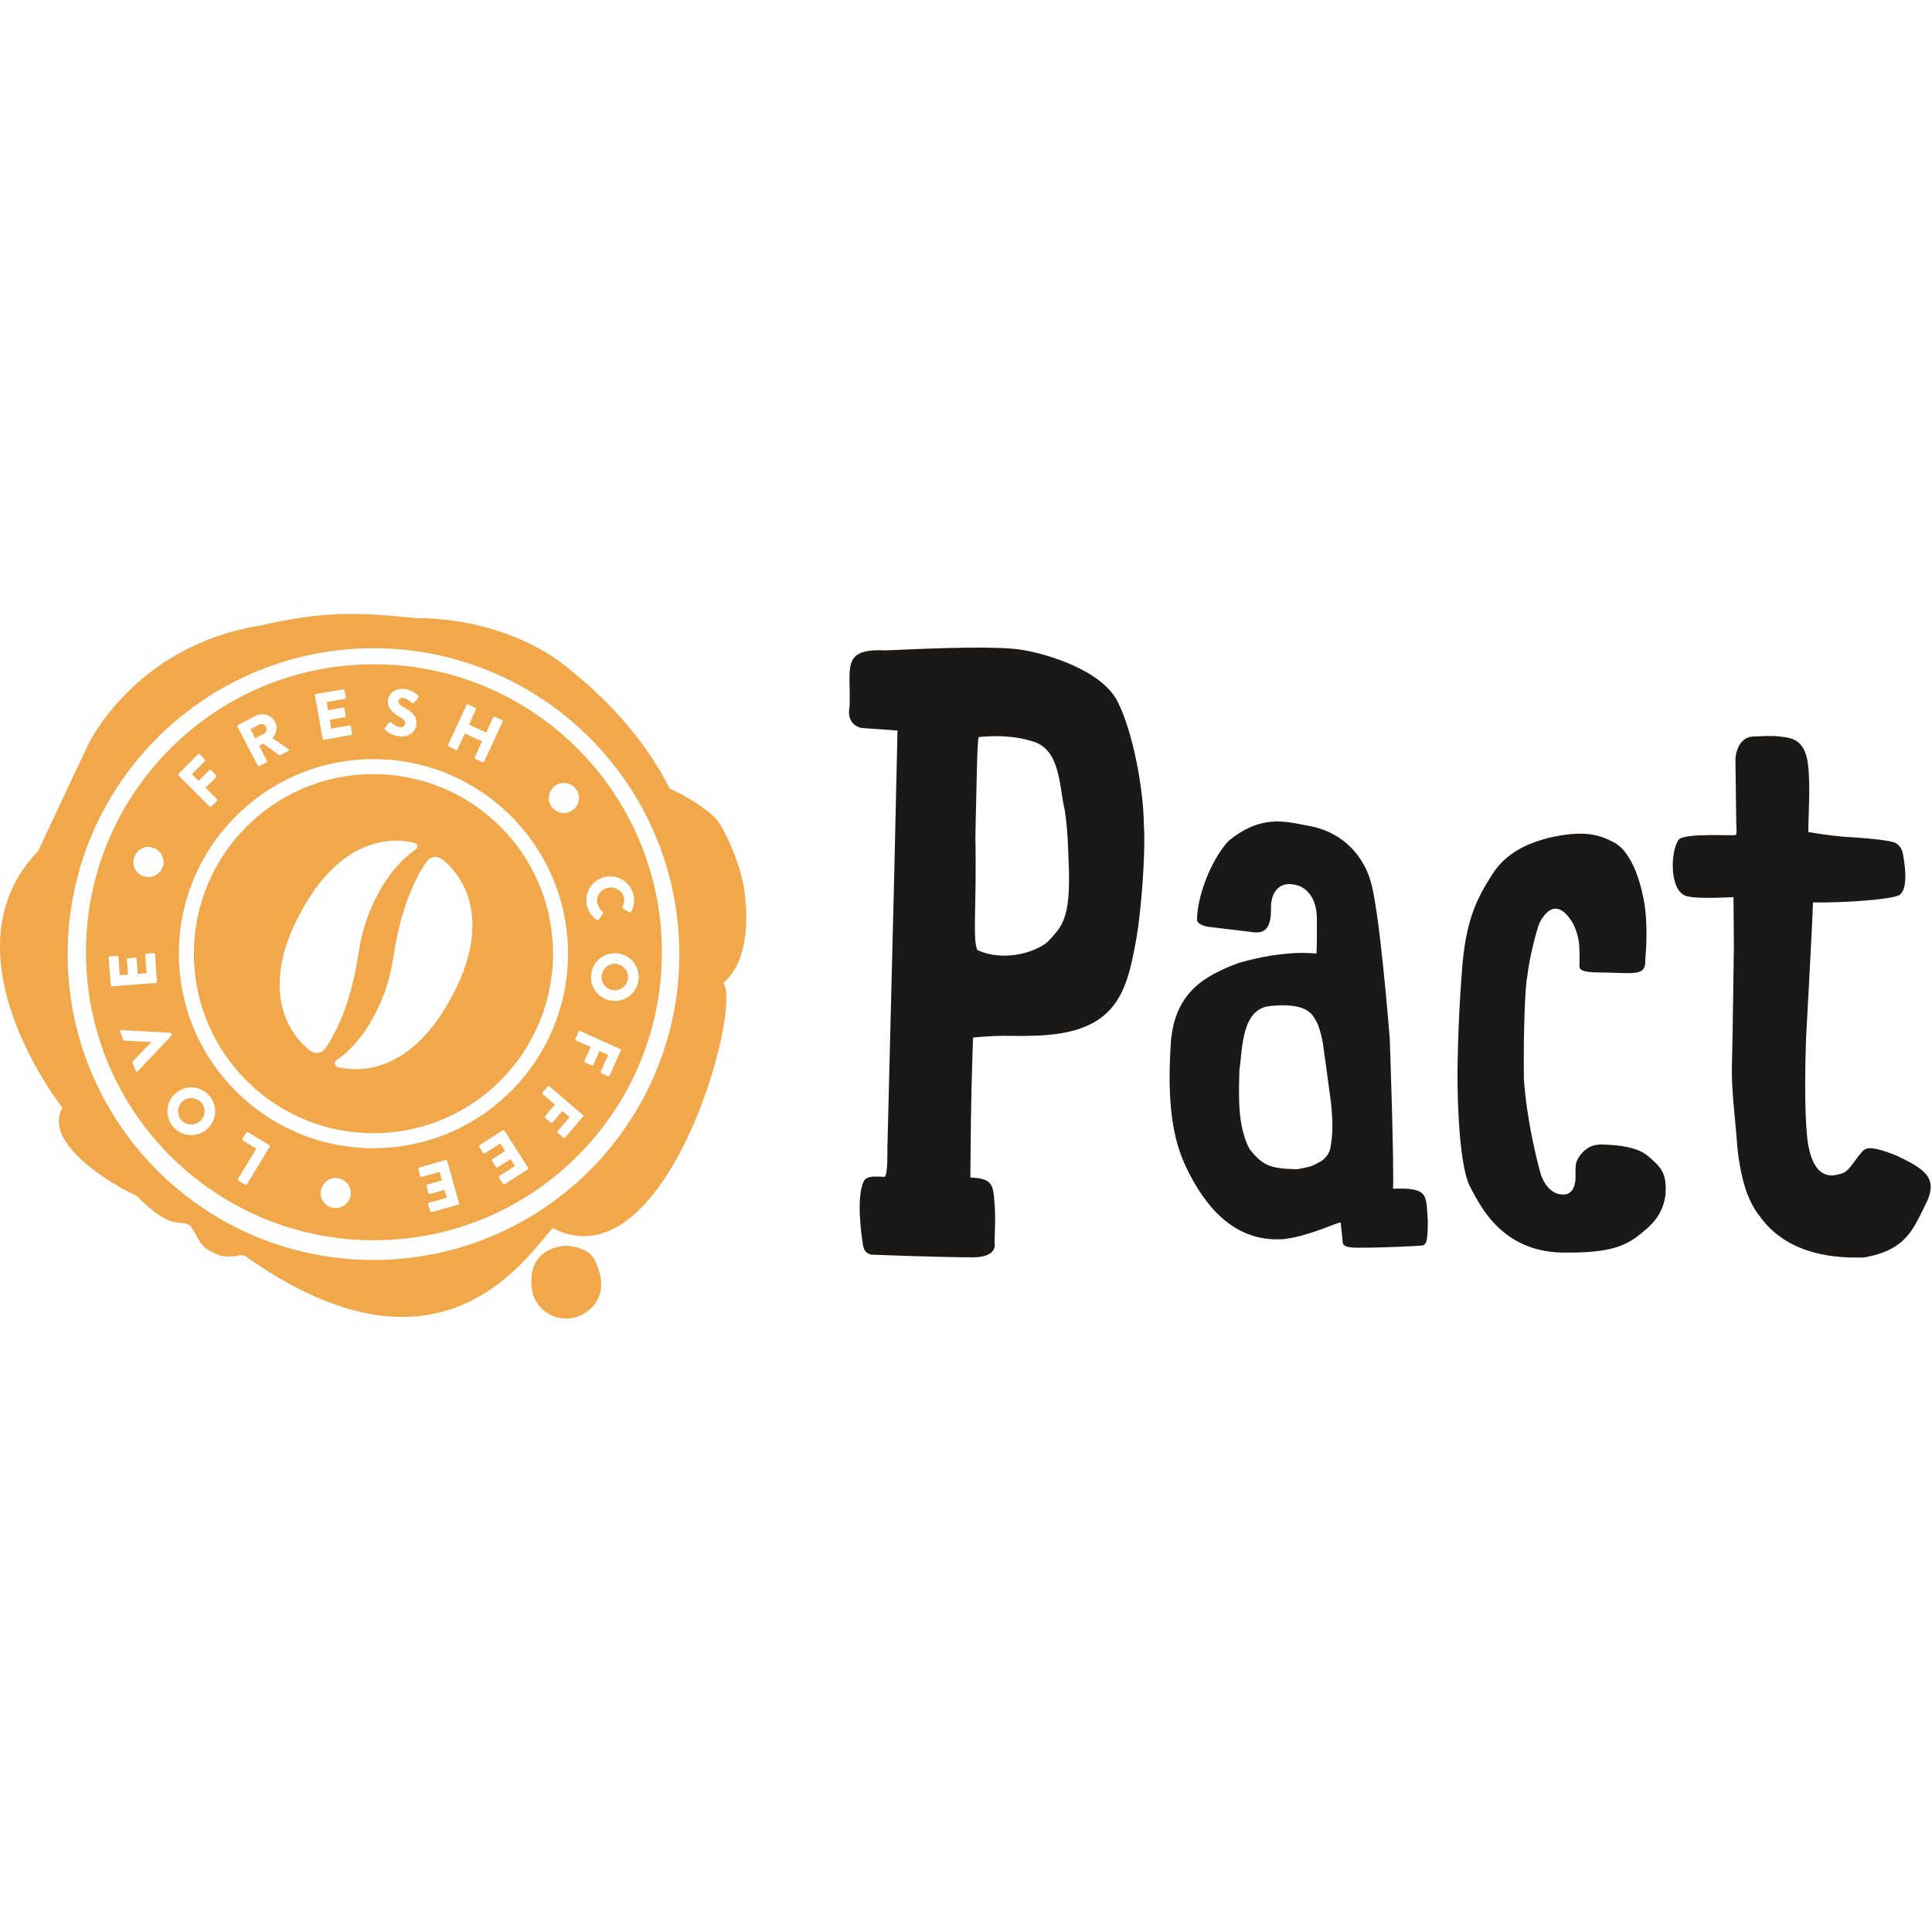
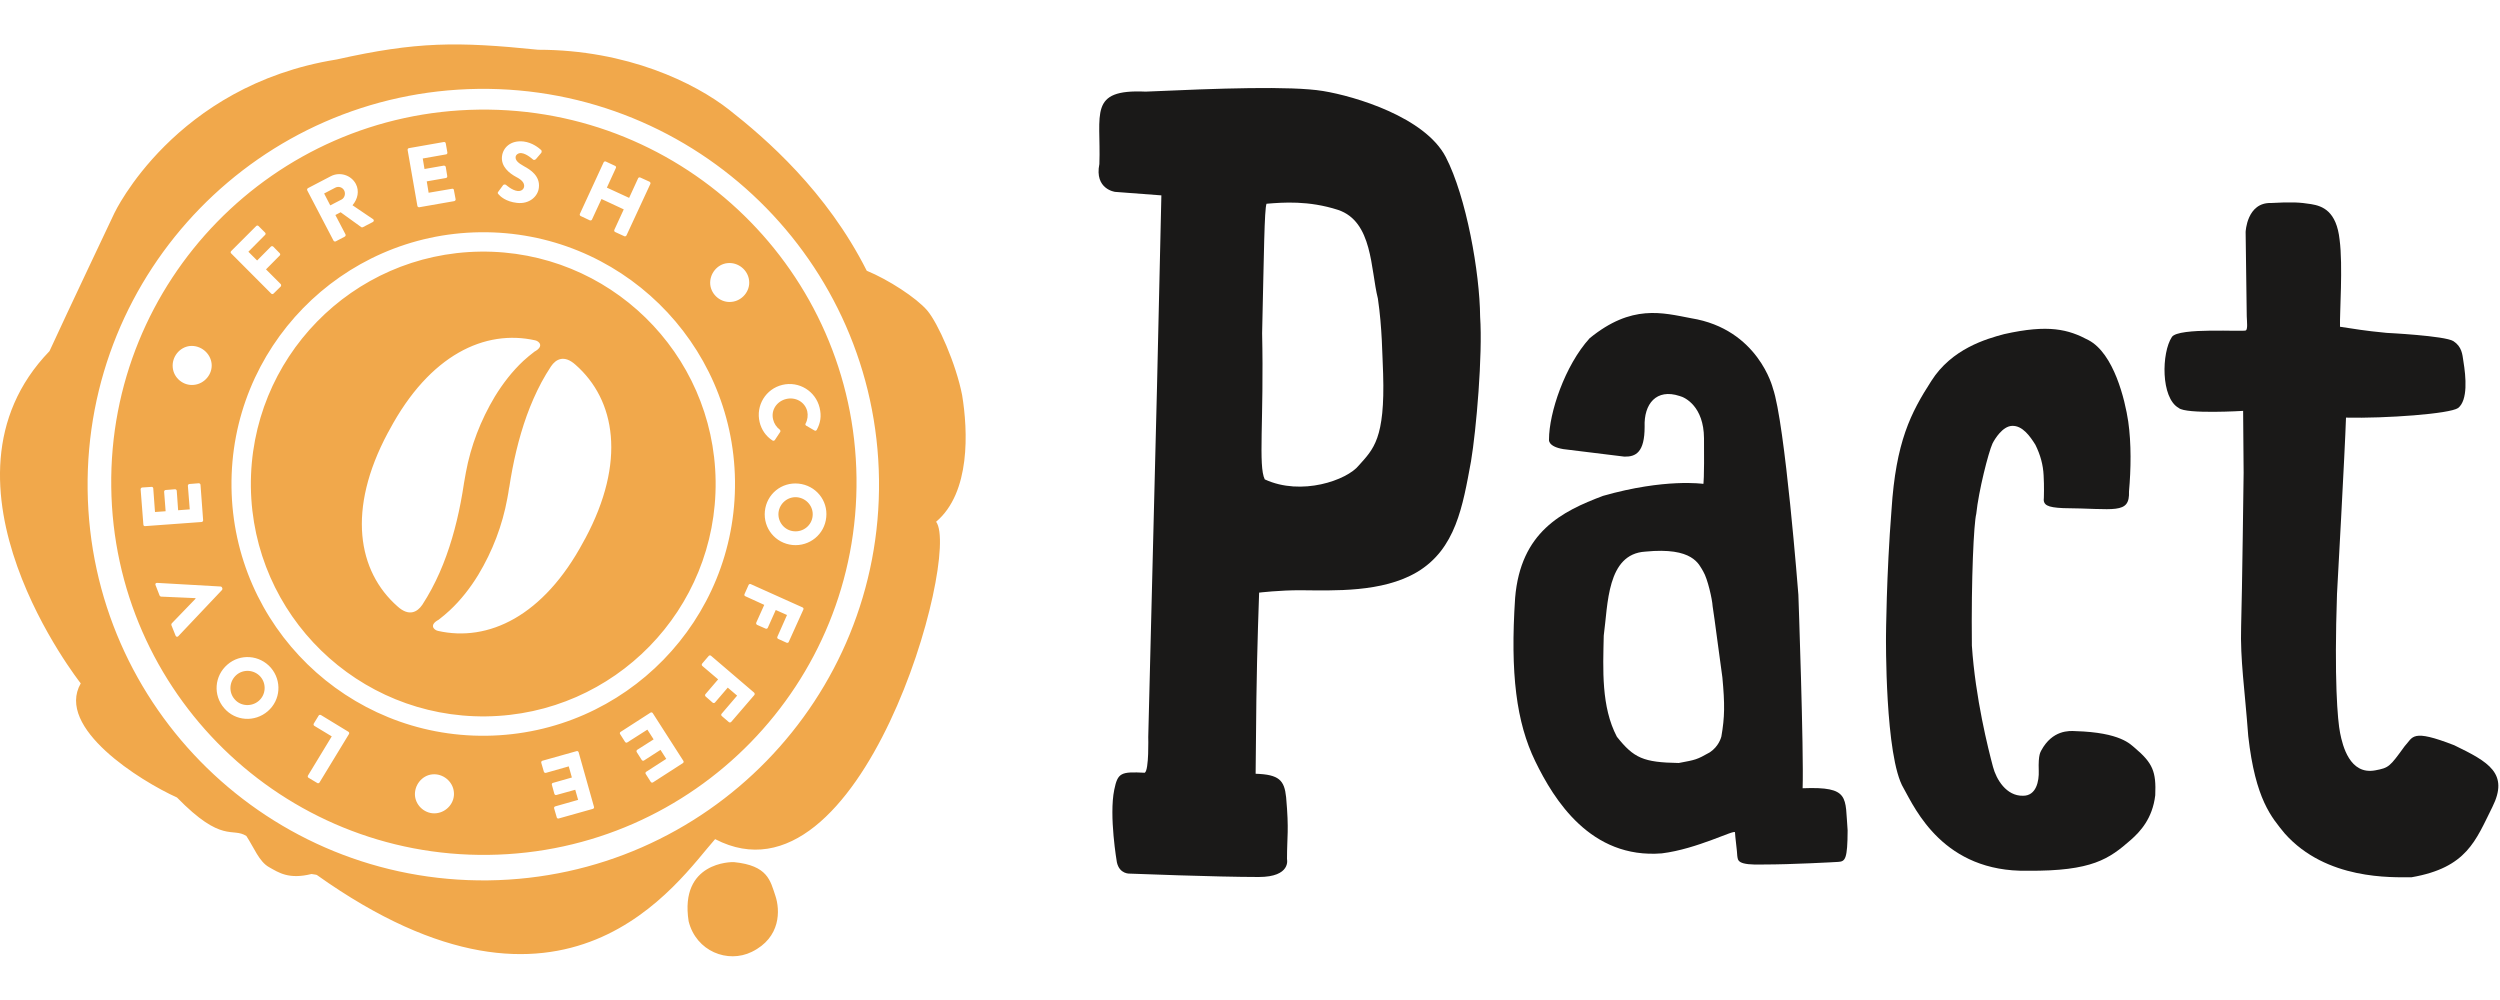
- <svg xmlns="http://www.w3.org/2000/svg" width="20px" height="20px" viewBox="0 0 20 20" version="1.1">
+ <svg xmlns="http://www.w3.org/2000/svg" width="20px" height="8px" viewBox="0 0 20 8" version="1.1">
  <defs />
  <g id="Icons" stroke="none" stroke-width="1" fill="none" fill-rule="evenodd">
    <g id="pactH">
-       <g id="Group" transform="translate(0, 6.34981)">
-         <path d="M10.871,3.373 C10.777,3.491 10.411,3.621 10.118,3.485 C10.065,3.377 10.112,3.012 10.097,2.316 C10.112,1.662 10.115,1.329 10.132,1.28 C10.264,1.269 10.468,1.254 10.704,1.329 C10.983,1.423 10.964,1.805 11.023,2.039 C11.058,2.276 11.058,2.494 11.065,2.64 C11.081,3.161 10.988,3.242 10.871,3.373 L10.871,3.373 Z M11.566,0.907 C11.4,0.587 10.84,0.42 10.584,0.378 C10.327,0.336 9.746,0.357 9.165,0.383 C8.704,0.362 8.809,0.558 8.795,0.962 C8.754,1.165 8.921,1.186 8.921,1.186 L9.291,1.213 L9.256,2.748 L9.186,5.547 C9.186,5.547 9.193,5.812 9.158,5.833 C8.966,5.822 8.942,5.832 8.914,5.968 C8.871,6.178 8.935,6.548 8.935,6.548 C8.956,6.646 9.039,6.639 9.039,6.639 C9.039,6.639 9.734,6.666 10.069,6.666 C10.331,6.666 10.296,6.523 10.296,6.523 C10.296,6.335 10.313,6.3 10.289,6.028 C10.275,5.892 10.233,5.847 10.045,5.84 C10.045,5.84 10.048,5.578 10.051,5.247 C10.056,4.848 10.073,4.391 10.073,4.391 C10.073,4.391 10.24,4.372 10.407,4.373 C10.671,4.374 11.057,4.391 11.334,4.228 C11.647,4.044 11.702,3.698 11.768,3.342 C11.81,3.091 11.862,2.49 11.841,2.183 C11.838,1.831 11.731,1.225 11.566,0.907 L11.566,0.907 Z" id="Fill-1" fill="#1A1918" />
-         <path d="M13.701,4.5 C13.712,4.562 13.768,4.999 13.779,5.069 C13.799,5.285 13.798,5.386 13.771,5.542 C13.769,5.549 13.751,5.621 13.678,5.67 C13.573,5.728 13.568,5.728 13.43,5.754 C13.146,5.749 13.071,5.715 12.935,5.545 C12.809,5.304 12.824,5.005 12.83,4.735 C12.864,4.487 12.854,4.082 13.162,4.063 C13.546,4.026 13.591,4.165 13.626,4.222 C13.661,4.28 13.698,4.444 13.701,4.5 L13.701,4.5 Z M12.995,3.303 C13.087,3.305 13.157,3.268 13.157,3.064 C13.15,2.882 13.25,2.756 13.437,2.818 C13.483,2.829 13.63,2.904 13.632,3.155 C13.635,3.494 13.627,3.522 13.627,3.522 C13.627,3.522 13.321,3.475 12.824,3.618 C12.495,3.742 12.165,3.905 12.121,4.433 C12.081,5.04 12.131,5.429 12.282,5.74 C12.433,6.051 12.726,6.522 13.294,6.477 C13.579,6.442 13.88,6.282 13.88,6.309 C13.88,6.335 13.898,6.469 13.898,6.495 C13.904,6.534 13.894,6.573 14.111,6.566 C14.33,6.566 14.68,6.548 14.708,6.545 C14.762,6.541 14.78,6.522 14.781,6.293 C14.759,6.029 14.804,5.941 14.421,5.956 C14.431,5.656 14.387,4.408 14.387,4.408 C14.387,4.408 14.28,3.031 14.183,2.756 C14.183,2.756 14.067,2.283 13.53,2.196 C13.299,2.152 13.054,2.081 12.717,2.356 C12.519,2.574 12.392,2.953 12.392,3.166 C12.392,3.166 12.38,3.222 12.507,3.244 L12.995,3.303 L12.995,3.303 Z" id="Fill-2" fill="#1A1918" />
-         <path d="M16.351,3.63 C16.342,3.692 16.378,3.709 16.505,3.716 C16.916,3.718 17.039,3.77 17.032,3.582 C17.048,3.403 17.051,3.198 17.026,3.023 C17,2.848 16.911,2.478 16.708,2.371 C16.547,2.285 16.389,2.243 16.033,2.323 C15.89,2.361 15.614,2.441 15.451,2.697 C15.286,2.953 15.167,3.183 15.132,3.73 C15.091,4.249 15.088,4.738 15.088,4.738 C15.088,4.738 15.078,5.708 15.229,5.956 C15.322,6.124 15.549,6.629 16.221,6.617 C16.739,6.62 16.873,6.521 17.048,6.369 C17.121,6.304 17.22,6.199 17.242,6.012 C17.25,5.823 17.223,5.756 17.076,5.631 C17.045,5.608 16.967,5.509 16.602,5.499 C16.555,5.496 16.419,5.489 16.33,5.654 C16.326,5.666 16.305,5.68 16.31,5.818 C16.313,5.897 16.291,6.017 16.184,6.016 C16.05,6.019 15.97,5.884 15.944,5.786 C15.906,5.644 15.803,5.235 15.775,4.815 C15.769,4.268 15.791,3.835 15.81,3.762 C15.829,3.577 15.907,3.27 15.94,3.198 C15.959,3.16 16.021,3.06 16.096,3.057 C16.18,3.053 16.241,3.141 16.283,3.208 C16.323,3.29 16.345,3.368 16.349,3.455 C16.354,3.539 16.351,3.63 16.351,3.63" id="Fill-3" fill="#1A1918" />
-         <path d="M17.974,2.181 L17.965,1.506 C17.965,1.506 17.974,1.268 18.169,1.274 C18.33,1.265 18.397,1.268 18.489,1.283 C18.58,1.299 18.692,1.338 18.717,1.57 C18.744,1.777 18.717,2.154 18.72,2.264 C18.842,2.282 18.906,2.295 19.093,2.313 C19.093,2.313 19.559,2.336 19.627,2.379 C19.695,2.423 19.699,2.485 19.707,2.539 C19.728,2.667 19.744,2.852 19.665,2.914 C19.598,2.961 19.085,2.998 18.768,2.992 C18.76,3.247 18.696,4.402 18.696,4.402 C18.673,5.082 18.7,5.413 18.721,5.515 C18.741,5.616 18.798,5.85 19.001,5.814 C19.112,5.792 19.117,5.785 19.237,5.62 C19.306,5.547 19.289,5.478 19.634,5.613 C19.91,5.746 20.073,5.838 19.939,6.106 C19.805,6.374 19.736,6.591 19.293,6.668 C19.135,6.668 18.611,6.692 18.278,6.318 C18.173,6.189 18.043,6.047 17.986,5.539 C17.958,5.162 17.921,4.93 17.929,4.662 C17.937,4.394 17.949,3.432 17.949,3.432 L17.945,2.937 C17.945,2.937 17.489,2.965 17.43,2.914 C17.285,2.834 17.292,2.471 17.375,2.346 C17.427,2.267 17.953,2.307 17.968,2.293 C17.982,2.279 17.976,2.23 17.974,2.181" id="Fill-5" fill="#1A1918" />
-         <path d="M5.872,6.547 C5.852,6.546 5.435,6.545 5.509,7.02 C5.569,7.261 5.822,7.359 6.014,7.265 C6.249,7.151 6.241,6.929 6.203,6.816 C6.162,6.695 6.143,6.575 5.872,6.547" id="Fill-6" fill="#F1A84B" />
-         <path d="M5.993,1.896 C6.002,1.979 5.937,2.057 5.852,2.066 C5.769,2.074 5.691,2.011 5.682,1.928 C5.674,1.843 5.737,1.763 5.82,1.755 C5.906,1.746 5.985,1.811 5.993,1.896 L5.993,1.896 Z M6.006,4.323 L6.42,4.509 C6.427,4.512 6.43,4.519 6.427,4.526 L6.31,4.785 C6.308,4.792 6.3,4.795 6.293,4.792 L6.225,4.761 C6.219,4.758 6.216,4.751 6.219,4.744 L6.296,4.57 L6.206,4.53 L6.142,4.673 C6.139,4.679 6.131,4.682 6.125,4.679 L6.057,4.649 C6.051,4.646 6.047,4.638 6.05,4.632 L6.114,4.489 L5.963,4.421 C5.956,4.418 5.953,4.41 5.956,4.403 L5.989,4.33 C5.992,4.323 6,4.32 6.006,4.323 L6.006,4.323 Z M6.259,2.729 C6.392,2.697 6.525,2.779 6.557,2.912 C6.573,2.979 6.564,3.034 6.534,3.089 C6.53,3.096 6.522,3.098 6.516,3.094 L6.449,3.055 C6.443,3.051 6.441,3.044 6.445,3.038 C6.461,3.008 6.465,2.973 6.458,2.94 C6.439,2.864 6.363,2.824 6.289,2.842 C6.215,2.86 6.166,2.93 6.185,3.006 C6.192,3.037 6.212,3.069 6.238,3.088 C6.243,3.091 6.245,3.1 6.242,3.105 L6.199,3.17 C6.195,3.176 6.186,3.178 6.18,3.174 C6.126,3.139 6.091,3.087 6.077,3.027 C6.045,2.894 6.126,2.761 6.259,2.729 L6.259,2.729 Z M6.34,4.01 C6.203,3.996 6.105,3.876 6.119,3.74 C6.133,3.603 6.252,3.505 6.389,3.519 C6.525,3.533 6.624,3.652 6.61,3.789 C6.597,3.925 6.476,4.024 6.34,4.01 L6.34,4.01 Z M6.035,5.21 L5.85,5.425 C5.844,5.431 5.836,5.431 5.831,5.427 L5.774,5.378 C5.769,5.374 5.768,5.365 5.773,5.36 L5.897,5.215 L5.822,5.151 L5.72,5.27 C5.716,5.275 5.706,5.276 5.701,5.271 L5.645,5.223 C5.64,5.218 5.639,5.209 5.643,5.204 L5.745,5.085 L5.618,4.977 C5.613,4.973 5.613,4.964 5.617,4.959 L5.67,4.897 C5.675,4.892 5.683,4.892 5.688,4.896 L6.033,5.191 C6.038,5.196 6.039,5.204 6.035,5.21 L6.035,5.21 Z M5.463,5.756 L5.224,5.909 C5.218,5.913 5.21,5.911 5.206,5.905 L5.166,5.842 C5.162,5.836 5.163,5.828 5.17,5.824 L5.33,5.721 L5.284,5.65 L5.152,5.734 C5.147,5.738 5.138,5.736 5.134,5.73 L5.094,5.668 C5.09,5.661 5.092,5.653 5.097,5.65 L5.229,5.565 L5.179,5.487 L5.019,5.59 C5.013,5.594 5.005,5.592 5.001,5.586 L4.961,5.523 C4.957,5.517 4.958,5.509 4.965,5.505 L5.204,5.351 C5.21,5.348 5.218,5.349 5.222,5.355 L5.467,5.738 C5.471,5.743 5.469,5.751 5.463,5.756 L5.463,5.756 Z M4.743,6.121 L4.469,6.198 C4.462,6.2 4.455,6.196 4.454,6.189 L4.433,6.117 C4.431,6.11 4.435,6.103 4.442,6.101 L4.625,6.05 L4.602,5.968 L4.451,6.01 C4.445,6.012 4.437,6.008 4.435,6.001 L4.415,5.929 C4.413,5.922 4.417,5.915 4.424,5.913 L4.575,5.87 L4.55,5.782 L4.367,5.833 C4.36,5.835 4.353,5.831 4.351,5.824 L4.33,5.752 C4.329,5.745 4.332,5.738 4.339,5.736 L4.613,5.659 C4.62,5.657 4.627,5.662 4.629,5.668 L4.752,6.105 C4.754,6.112 4.75,6.119 4.743,6.121 L4.743,6.121 Z M3.891,5.536 C2.779,5.55 1.866,4.66 1.852,3.548 C1.838,2.436 2.729,1.523 3.841,1.509 C4.953,1.495 5.866,2.385 5.88,3.497 C5.893,4.609 5.003,5.522 3.891,5.536 L3.891,5.536 Z M3.49,6.156 C3.406,6.165 3.329,6.102 3.32,6.018 C3.312,5.933 3.375,5.854 3.458,5.845 C3.543,5.836 3.623,5.901 3.631,5.987 C3.64,6.07 3.575,6.148 3.49,6.156 L3.49,6.156 Z M2.792,5.522 L2.556,5.91 C2.552,5.916 2.544,5.919 2.538,5.915 L2.468,5.872 C2.462,5.869 2.46,5.86 2.464,5.854 L2.654,5.541 L2.515,5.457 C2.508,5.453 2.507,5.445 2.51,5.439 L2.549,5.375 C2.552,5.369 2.56,5.367 2.567,5.371 L2.787,5.504 C2.794,5.508 2.795,5.517 2.792,5.522 L2.792,5.522 Z M2.142,5.34 C2.038,5.43 1.884,5.42 1.794,5.316 C1.703,5.212 1.715,5.057 1.819,4.967 C1.922,4.878 2.077,4.889 2.167,4.992 C2.256,5.096 2.246,5.25 2.142,5.34 L2.142,5.34 Z M1.405,4.736 L1.371,4.651 C1.37,4.646 1.371,4.64 1.374,4.637 L1.565,4.44 L1.563,4.436 L1.289,4.423 C1.285,4.423 1.28,4.42 1.277,4.415 L1.244,4.33 C1.24,4.321 1.246,4.313 1.256,4.313 L1.764,4.342 C1.769,4.343 1.774,4.345 1.776,4.35 L1.779,4.357 C1.78,4.362 1.779,4.367 1.776,4.37 L1.426,4.74 C1.419,4.747 1.409,4.745 1.405,4.736 L1.405,4.736 Z M1.147,3.848 L1.125,3.564 C1.125,3.557 1.131,3.551 1.137,3.55 L1.212,3.545 C1.219,3.544 1.225,3.549 1.226,3.557 L1.24,3.746 L1.325,3.74 L1.313,3.584 C1.313,3.577 1.318,3.57 1.325,3.57 L1.4,3.564 C1.408,3.564 1.413,3.57 1.414,3.576 L1.425,3.732 L1.518,3.725 L1.503,3.536 C1.503,3.529 1.509,3.522 1.516,3.522 L1.59,3.516 C1.597,3.516 1.603,3.521 1.604,3.529 L1.625,3.812 C1.626,3.819 1.62,3.825 1.613,3.826 L1.161,3.86 C1.154,3.86 1.147,3.855 1.147,3.848 L1.147,3.848 Z M1.519,2.418 C1.605,2.41 1.684,2.474 1.693,2.56 C1.701,2.643 1.636,2.721 1.551,2.729 C1.468,2.738 1.39,2.675 1.382,2.591 C1.373,2.506 1.436,2.427 1.519,2.418 L1.519,2.418 Z M1.849,1.659 L2.05,1.459 C2.055,1.453 2.063,1.454 2.068,1.459 L2.121,1.511 C2.126,1.516 2.126,1.524 2.121,1.53 L1.987,1.664 L2.057,1.734 L2.167,1.623 C2.172,1.618 2.181,1.618 2.186,1.623 L2.238,1.676 C2.243,1.681 2.243,1.69 2.238,1.695 L2.128,1.805 L2.246,1.923 C2.25,1.928 2.25,1.937 2.246,1.942 L2.188,1.999 C2.183,2.004 2.175,2.004 2.17,1.999 L1.849,1.678 C1.844,1.673 1.844,1.664 1.849,1.659 L1.849,1.659 Z M2.464,1.155 L2.646,1.06 C2.718,1.022 2.809,1.05 2.847,1.123 C2.876,1.178 2.862,1.243 2.82,1.292 L2.984,1.403 C2.993,1.408 2.993,1.42 2.983,1.426 L2.902,1.468 C2.897,1.471 2.892,1.469 2.89,1.468 L2.725,1.349 L2.683,1.37 L2.764,1.526 C2.767,1.532 2.764,1.54 2.758,1.543 L2.686,1.581 C2.679,1.585 2.671,1.581 2.668,1.575 L2.458,1.173 C2.455,1.167 2.457,1.159 2.464,1.155 L2.464,1.155 Z M3.272,0.835 L3.551,0.786 C3.559,0.785 3.565,0.79 3.566,0.797 L3.579,0.87 C3.58,0.877 3.576,0.884 3.569,0.885 L3.382,0.918 L3.396,1.002 L3.55,0.975 C3.557,0.974 3.564,0.979 3.566,0.986 L3.578,1.059 C3.579,1.067 3.574,1.073 3.568,1.075 L3.414,1.101 L3.429,1.193 L3.617,1.16 C3.624,1.159 3.631,1.164 3.631,1.17 L3.645,1.244 C3.646,1.251 3.641,1.258 3.634,1.259 L3.354,1.308 C3.347,1.31 3.34,1.304 3.339,1.297 L3.261,0.85 C3.26,0.843 3.264,0.836 3.272,0.835 L3.272,0.835 Z M3.986,1.184 L4.025,1.131 C4.031,1.123 4.044,1.126 4.048,1.129 C4.051,1.131 4.096,1.173 4.141,1.178 C4.168,1.181 4.19,1.167 4.193,1.143 C4.196,1.114 4.175,1.089 4.13,1.066 C4.074,1.036 4.006,0.982 4.016,0.9 C4.024,0.832 4.084,0.77 4.189,0.783 C4.26,0.791 4.31,0.833 4.329,0.851 C4.336,0.856 4.333,0.868 4.33,0.873 L4.289,0.921 C4.284,0.928 4.271,0.933 4.265,0.928 C4.26,0.923 4.214,0.88 4.172,0.875 C4.148,0.872 4.127,0.887 4.125,0.905 C4.122,0.93 4.141,0.952 4.192,0.98 C4.243,1.007 4.322,1.058 4.311,1.151 C4.304,1.221 4.235,1.285 4.135,1.273 C4.046,1.263 4.001,1.221 3.987,1.203 C3.981,1.196 3.98,1.193 3.986,1.184 L3.986,1.184 Z M4.639,1.361 L4.829,0.949 C4.832,0.943 4.84,0.94 4.846,0.943 L4.921,0.977 C4.928,0.98 4.93,0.988 4.927,0.994 L4.855,1.151 L5.033,1.233 L5.105,1.076 C5.108,1.07 5.115,1.067 5.122,1.07 L5.197,1.104 C5.202,1.107 5.206,1.115 5.203,1.122 L5.012,1.534 C5.009,1.54 5.001,1.543 4.995,1.54 L4.921,1.506 C4.914,1.503 4.912,1.495 4.915,1.488 L4.99,1.325 L4.812,1.243 L4.736,1.406 C4.734,1.413 4.726,1.416 4.719,1.413 L4.645,1.378 C4.639,1.376 4.636,1.367 4.639,1.361 L4.639,1.361 Z M3.833,0.527 C2.187,0.548 0.869,1.899 0.89,3.545 C0.91,5.192 2.262,6.51 3.908,6.489 C5.554,6.469 6.873,5.117 6.852,3.471 C6.831,1.824 5.48,0.506 3.833,0.527 L3.833,0.527 Z M3.906,6.693 C2.157,6.715 0.722,5.315 0.701,3.567 C0.679,1.818 2.078,0.384 3.827,0.361 C5.575,0.34 7.01,1.739 7.032,3.488 C7.054,5.236 5.654,6.671 3.906,6.693 L3.906,6.693 Z M7.697,2.812 C7.648,2.56 7.504,2.235 7.418,2.134 C7.331,2.033 7.105,1.886 6.934,1.816 C6.613,1.18 6.126,0.759 5.833,0.528 C5.559,0.314 5.018,0.049 4.305,0.049 C3.658,-0.018 3.334,-0.018 2.692,0.126 C1.395,0.334 0.915,1.355 0.915,1.355 C0.915,1.355 0.542,2.142 0.396,2.459 C-0.623,3.514 0.646,5.117 0.646,5.117 C0.442,5.473 1.123,5.898 1.416,6.03 C1.779,6.402 1.858,6.266 1.971,6.338 C2.032,6.431 2.073,6.543 2.152,6.587 C2.23,6.631 2.31,6.687 2.492,6.642 C2.499,6.645 2.532,6.647 2.535,6.65 C4.538,8.075 5.425,6.695 5.721,6.363 C6.891,6.971 7.689,4.095 7.489,3.824 C7.765,3.59 7.744,3.098 7.697,2.812 L7.697,2.812 Z M1.891,5.05 C1.834,5.1 1.827,5.187 1.877,5.244 C1.925,5.301 2.013,5.306 2.07,5.257 C2.127,5.208 2.133,5.121 2.084,5.064 C2.034,5.008 1.947,5.001 1.891,5.05 L1.891,5.05 Z M6.377,3.628 C6.303,3.621 6.236,3.676 6.228,3.751 C6.221,3.826 6.276,3.893 6.35,3.901 C6.426,3.908 6.494,3.853 6.501,3.778 C6.509,3.703 6.453,3.636 6.377,3.628 L6.377,3.628 Z M4.682,3.958 C4.679,3.963 4.678,3.966 4.675,3.97 C4.673,3.975 4.671,3.979 4.668,3.983 C4.348,4.582 3.905,4.788 3.503,4.698 C3.472,4.69 3.43,4.65 3.509,4.608 C3.54,4.585 3.569,4.56 3.598,4.533 C3.687,4.45 3.763,4.352 3.826,4.249 C3.941,4.058 4.019,3.852 4.058,3.64 C4.064,3.61 4.069,3.58 4.073,3.55 L4.074,3.55 L4.074,3.549 C4.104,3.351 4.148,3.159 4.214,2.975 C4.247,2.884 4.286,2.795 4.332,2.708 C4.355,2.665 4.381,2.623 4.408,2.581 C4.447,2.523 4.513,2.486 4.604,2.568 C4.924,2.85 5.011,3.343 4.682,3.958 L4.682,3.958 Z M3.378,4.49 C3.338,4.547 3.272,4.585 3.181,4.503 C2.861,4.221 2.774,3.728 3.103,3.113 C3.105,3.108 3.108,3.104 3.11,3.1 C3.113,3.095 3.114,3.092 3.117,3.087 C3.437,2.489 3.879,2.283 4.283,2.373 C4.313,2.38 4.355,2.42 4.276,2.463 C4.245,2.486 4.216,2.511 4.187,2.537 C4.098,2.621 4.022,2.719 3.959,2.822 C3.845,3.012 3.766,3.219 3.727,3.43 C3.721,3.461 3.716,3.49 3.711,3.521 C3.711,3.521 3.711,3.521 3.711,3.521 L3.711,3.521 C3.681,3.72 3.637,3.912 3.571,4.095 C3.538,4.187 3.499,4.276 3.453,4.362 C3.43,4.406 3.404,4.448 3.378,4.49 L3.378,4.49 Z M3.843,1.664 C2.816,1.676 1.995,2.519 2.007,3.546 C2.02,4.572 2.863,5.394 3.889,5.381 C4.916,5.368 5.737,4.525 5.725,3.499 C5.712,2.472 4.869,1.651 3.843,1.664 L3.843,1.664 Z M2.733,1.246 C2.757,1.233 2.767,1.199 2.753,1.173 C2.74,1.148 2.708,1.138 2.683,1.151 L2.593,1.199 L2.642,1.293 L2.733,1.246 L2.733,1.246 Z" id="Fill-7" fill="#F1A84B" />
+       <g id="text" transform="translate(8, 0)" fill="#1A1918">
+         <path d="M2.871,3.723 C2.777,3.841 2.411,3.971 2.118,3.835 C2.065,3.727 2.112,3.362 2.097,2.666 C2.112,2.011 2.115,1.679 2.132,1.63 C2.264,1.619 2.468,1.603 2.704,1.679 C2.983,1.772 2.964,2.154 3.023,2.388 C3.058,2.626 3.058,2.843 3.065,2.99 C3.081,3.51 2.988,3.592 2.871,3.723 L2.871,3.723 Z M3.566,1.256 C3.4,0.937 2.84,0.77 2.584,0.728 C2.327,0.686 1.746,0.707 1.165,0.733 C0.704,0.712 0.809,0.908 0.795,1.312 C0.754,1.514 0.921,1.535 0.921,1.535 L1.291,1.563 L1.256,3.098 L1.186,5.896 C1.186,5.896 1.193,6.162 1.158,6.182 C0.966,6.172 0.942,6.182 0.914,6.318 C0.871,6.527 0.935,6.898 0.935,6.898 C0.956,6.995 1.039,6.989 1.039,6.989 C1.039,6.989 1.734,7.016 2.069,7.016 C2.331,7.016 2.296,6.873 2.296,6.873 C2.296,6.685 2.313,6.65 2.289,6.378 C2.275,6.242 2.233,6.196 2.045,6.19 C2.045,6.19 2.048,5.928 2.051,5.596 C2.056,5.197 2.073,4.741 2.073,4.741 C2.073,4.741 2.24,4.721 2.407,4.722 C2.671,4.724 3.057,4.741 3.334,4.578 C3.647,4.393 3.702,4.048 3.768,3.691 C3.81,3.44 3.862,2.84 3.841,2.533 C3.838,2.181 3.731,1.575 3.566,1.256 L3.566,1.256 Z" id="Fill-1" />
+         <path d="M5.701,4.85 C5.712,4.912 5.768,5.349 5.779,5.419 C5.799,5.634 5.798,5.736 5.771,5.892 C5.769,5.899 5.751,5.971 5.678,6.019 C5.573,6.078 5.568,6.078 5.43,6.104 C5.146,6.099 5.071,6.065 4.935,5.894 C4.809,5.654 4.824,5.355 4.83,5.085 C4.864,4.836 4.854,4.432 5.162,4.413 C5.546,4.375 5.591,4.515 5.626,4.572 C5.661,4.63 5.698,4.794 5.701,4.85 L5.701,4.85 Z M4.995,3.653 C5.087,3.655 5.157,3.618 5.157,3.414 C5.15,3.232 5.25,3.106 5.437,3.168 C5.483,3.179 5.63,3.254 5.632,3.505 C5.635,3.844 5.627,3.871 5.627,3.871 C5.627,3.871 5.321,3.825 4.824,3.967 C4.495,4.091 4.165,4.255 4.121,4.783 C4.081,5.39 4.131,5.779 4.282,6.09 C4.433,6.401 4.726,6.872 5.294,6.827 C5.579,6.792 5.88,6.632 5.88,6.659 C5.88,6.685 5.898,6.818 5.898,6.845 C5.904,6.884 5.894,6.923 6.111,6.916 C6.33,6.916 6.68,6.897 6.708,6.895 C6.762,6.891 6.78,6.872 6.781,6.643 C6.759,6.378 6.804,6.291 6.421,6.306 C6.431,6.006 6.387,4.758 6.387,4.758 C6.387,4.758 6.28,3.381 6.183,3.106 C6.183,3.106 6.067,2.633 5.53,2.546 C5.299,2.502 5.054,2.431 4.717,2.706 C4.519,2.924 4.392,3.303 4.392,3.516 C4.392,3.516 4.38,3.572 4.507,3.593 L4.995,3.653 L4.995,3.653 Z" id="Fill-2" />
+         <path d="M8.351,3.979 C8.342,4.041 8.378,4.059 8.505,4.065 C8.916,4.068 9.039,4.119 9.032,3.931 C9.048,3.753 9.051,3.548 9.026,3.373 C9,3.198 8.911,2.828 8.708,2.721 C8.547,2.635 8.389,2.593 8.033,2.673 C7.89,2.711 7.614,2.79 7.451,3.047 C7.286,3.303 7.167,3.533 7.132,4.08 C7.091,4.599 7.088,5.088 7.088,5.088 C7.088,5.088 7.078,6.057 7.229,6.306 C7.322,6.473 7.549,6.979 8.221,6.966 C8.739,6.97 8.873,6.871 9.048,6.718 C9.121,6.653 9.22,6.549 9.242,6.362 C9.25,6.173 9.223,6.105 9.076,5.981 C9.045,5.957 8.967,5.859 8.602,5.849 C8.555,5.846 8.419,5.839 8.33,6.004 C8.326,6.016 8.305,6.03 8.31,6.167 C8.313,6.247 8.291,6.367 8.184,6.366 C8.05,6.369 7.97,6.234 7.944,6.135 C7.906,5.993 7.803,5.585 7.775,5.165 C7.769,4.618 7.791,4.185 7.81,4.111 C7.829,3.927 7.907,3.62 7.94,3.548 C7.959,3.51 8.021,3.41 8.096,3.407 C8.18,3.403 8.241,3.491 8.283,3.558 C8.323,3.639 8.345,3.718 8.349,3.804 C8.354,3.889 8.351,3.979 8.351,3.979" id="Fill-3" />
+         <path d="M9.974,2.531 L9.965,1.856 C9.965,1.856 9.974,1.618 10.169,1.624 C10.33,1.615 10.397,1.618 10.489,1.633 C10.58,1.648 10.692,1.688 10.717,1.919 C10.744,2.126 10.717,2.504 10.72,2.614 C10.842,2.632 10.906,2.645 11.093,2.663 C11.093,2.663 11.559,2.686 11.627,2.729 C11.695,2.773 11.699,2.835 11.707,2.889 C11.728,3.017 11.744,3.201 11.665,3.264 C11.598,3.311 11.085,3.348 10.768,3.341 C10.76,3.597 10.696,4.752 10.696,4.752 C10.673,5.432 10.7,5.763 10.721,5.865 C10.741,5.966 10.798,6.2 11.001,6.163 C11.112,6.142 11.117,6.135 11.237,5.97 C11.306,5.896 11.289,5.828 11.634,5.962 C11.91,6.096 12.073,6.187 11.939,6.456 C11.805,6.724 11.736,6.941 11.293,7.018 C11.135,7.018 10.611,7.042 10.278,6.668 C10.173,6.539 10.043,6.397 9.986,5.889 C9.958,5.512 9.921,5.28 9.929,5.012 C9.937,4.744 9.949,3.782 9.949,3.782 L9.945,3.287 C9.945,3.287 9.489,3.315 9.43,3.264 C9.285,3.183 9.292,2.821 9.375,2.696 C9.427,2.617 9.953,2.657 9.968,2.643 C9.982,2.629 9.976,2.58 9.974,2.531" id="Fill-5" />
      </g>
+       <path d="M5.872,6.897 C5.852,6.895 5.435,6.895 5.509,7.37 C5.569,7.611 5.822,7.709 6.014,7.615 C6.249,7.5 6.241,7.279 6.203,7.166 C6.162,7.045 6.143,6.924 5.872,6.897 Z M5.993,2.246 C6.002,2.329 5.937,2.407 5.852,2.415 C5.769,2.424 5.691,2.361 5.682,2.277 C5.674,2.192 5.737,2.113 5.82,2.105 C5.906,2.096 5.985,2.161 5.993,2.246 Z M6.006,4.673 L6.42,4.859 C6.427,4.862 6.43,4.869 6.427,4.876 L6.31,5.135 C6.308,5.142 6.3,5.144 6.293,5.142 L6.225,5.111 C6.219,5.108 6.216,5.101 6.219,5.094 L6.296,4.92 L6.206,4.88 L6.142,5.023 C6.139,5.029 6.131,5.032 6.125,5.029 L6.057,4.999 C6.051,4.996 6.047,4.988 6.05,4.981 L6.114,4.839 L5.963,4.77 C5.956,4.768 5.953,4.76 5.956,4.753 L5.989,4.679 C5.992,4.673 6,4.67 6.006,4.673 L6.006,4.673 Z M6.259,3.079 C6.392,3.047 6.525,3.129 6.557,3.262 C6.573,3.329 6.564,3.383 6.534,3.439 C6.53,3.446 6.522,3.448 6.516,3.444 L6.449,3.405 C6.443,3.401 6.441,3.394 6.445,3.388 C6.461,3.358 6.465,3.322 6.458,3.29 C6.439,3.214 6.363,3.174 6.289,3.192 C6.215,3.21 6.166,3.28 6.185,3.356 C6.192,3.387 6.212,3.418 6.238,3.437 C6.243,3.441 6.245,3.45 6.242,3.455 L6.199,3.52 C6.195,3.526 6.186,3.528 6.18,3.524 C6.126,3.489 6.091,3.436 6.077,3.377 C6.045,3.244 6.126,3.111 6.259,3.079 L6.259,3.079 Z M6.34,4.36 C6.203,4.346 6.105,4.226 6.119,4.089 C6.133,3.953 6.252,3.855 6.389,3.869 C6.525,3.883 6.624,4.002 6.61,4.138 C6.597,4.275 6.476,4.373 6.34,4.36 L6.34,4.36 Z M6.035,5.56 L5.85,5.775 C5.844,5.781 5.836,5.781 5.831,5.777 L5.774,5.728 C5.769,5.724 5.768,5.715 5.773,5.71 L5.897,5.565 L5.822,5.501 L5.72,5.62 C5.716,5.625 5.706,5.626 5.701,5.621 L5.645,5.572 C5.64,5.568 5.639,5.559 5.643,5.554 L5.745,5.435 L5.618,5.327 C5.613,5.322 5.613,5.314 5.617,5.309 L5.67,5.247 C5.675,5.242 5.683,5.242 5.688,5.246 L6.033,5.541 C6.038,5.546 6.039,5.554 6.035,5.56 L6.035,5.56 Z M5.463,6.105 L5.224,6.259 C5.218,6.263 5.21,6.261 5.206,6.255 L5.166,6.192 C5.162,6.186 5.163,6.178 5.17,6.174 L5.33,6.071 L5.284,5.999 L5.152,6.084 C5.147,6.088 5.138,6.086 5.134,6.08 L5.094,6.017 C5.09,6.011 5.092,6.003 5.097,5.999 L5.229,5.915 L5.179,5.837 L5.019,5.939 C5.013,5.944 5.005,5.941 5.001,5.936 L4.961,5.873 C4.957,5.867 4.958,5.859 4.965,5.855 L5.204,5.701 C5.21,5.697 5.218,5.699 5.222,5.705 L5.467,6.087 C5.471,6.093 5.469,6.101 5.463,6.105 L5.463,6.105 Z M4.743,6.471 L4.469,6.548 C4.462,6.55 4.455,6.545 4.454,6.539 L4.433,6.467 C4.431,6.46 4.435,6.453 4.442,6.451 L4.625,6.399 L4.602,6.318 L4.451,6.36 C4.445,6.362 4.437,6.358 4.435,6.351 L4.415,6.279 C4.413,6.271 4.417,6.264 4.424,6.263 L4.575,6.22 L4.55,6.131 L4.367,6.183 C4.36,6.185 4.353,6.18 4.351,6.174 L4.33,6.102 C4.329,6.095 4.332,6.088 4.339,6.086 L4.613,6.009 C4.62,6.007 4.627,6.011 4.629,6.018 L4.752,6.455 C4.754,6.462 4.75,6.469 4.743,6.471 L4.743,6.471 Z M3.891,5.886 C2.779,5.9 1.866,5.009 1.852,3.898 C1.838,2.785 2.729,1.872 3.841,1.858 C4.953,1.844 5.866,2.735 5.88,3.847 C5.893,4.959 5.003,5.872 3.891,5.886 L3.891,5.886 Z M3.49,6.506 C3.406,6.515 3.329,6.451 3.32,6.368 C3.312,6.283 3.375,6.203 3.458,6.195 C3.543,6.186 3.623,6.251 3.631,6.336 C3.64,6.42 3.575,6.497 3.49,6.506 L3.49,6.506 Z M2.792,5.872 L2.556,6.26 C2.552,6.266 2.544,6.268 2.538,6.264 L2.468,6.222 C2.462,6.219 2.46,6.21 2.464,6.204 L2.654,5.891 L2.515,5.807 C2.508,5.803 2.507,5.795 2.51,5.789 L2.549,5.725 C2.552,5.719 2.56,5.717 2.567,5.72 L2.787,5.854 C2.794,5.858 2.795,5.866 2.792,5.872 L2.792,5.872 Z M2.142,5.69 C2.038,5.779 1.884,5.77 1.794,5.666 C1.703,5.562 1.715,5.407 1.819,5.317 C1.922,5.227 2.077,5.239 2.167,5.342 C2.256,5.446 2.246,5.6 2.142,5.69 L2.142,5.69 Z M1.405,5.086 L1.371,5.001 C1.37,4.996 1.371,4.99 1.374,4.987 L1.565,4.789 L1.563,4.785 L1.289,4.773 C1.285,4.773 1.28,4.77 1.277,4.765 L1.244,4.68 C1.24,4.671 1.246,4.663 1.256,4.663 L1.764,4.692 C1.769,4.692 1.774,4.695 1.776,4.7 L1.779,4.707 C1.78,4.712 1.779,4.717 1.776,4.72 L1.426,5.09 C1.419,5.097 1.409,5.095 1.405,5.086 L1.405,5.086 Z M1.147,4.197 L1.125,3.914 C1.125,3.906 1.131,3.901 1.137,3.9 L1.212,3.895 C1.219,3.894 1.225,3.899 1.226,3.906 L1.24,4.096 L1.325,4.09 L1.313,3.934 C1.313,3.927 1.318,3.92 1.325,3.92 L1.4,3.914 C1.408,3.914 1.413,3.919 1.414,3.926 L1.425,4.082 L1.518,4.075 L1.503,3.886 C1.503,3.878 1.509,3.872 1.516,3.872 L1.59,3.866 C1.597,3.866 1.603,3.871 1.604,3.878 L1.625,4.161 C1.626,4.169 1.62,4.175 1.613,4.176 L1.161,4.209 C1.154,4.21 1.147,4.205 1.147,4.197 L1.147,4.197 Z M1.519,2.768 C1.605,2.76 1.684,2.824 1.693,2.91 C1.701,2.993 1.636,3.071 1.551,3.079 C1.468,3.088 1.39,3.025 1.382,2.941 C1.373,2.856 1.436,2.777 1.519,2.768 L1.519,2.768 Z M1.849,2.009 L2.05,1.808 C2.055,1.803 2.063,1.803 2.068,1.808 L2.121,1.861 C2.126,1.866 2.126,1.874 2.121,1.879 L1.987,2.014 L2.057,2.084 L2.167,1.973 C2.172,1.968 2.181,1.968 2.186,1.973 L2.238,2.026 C2.243,2.031 2.243,2.04 2.238,2.044 L2.128,2.155 L2.246,2.273 C2.25,2.278 2.25,2.286 2.246,2.292 L2.188,2.349 C2.183,2.354 2.175,2.354 2.17,2.349 L1.849,2.027 C1.844,2.023 1.844,2.014 1.849,2.009 L1.849,2.009 Z M2.464,1.505 L2.646,1.41 C2.718,1.372 2.809,1.4 2.847,1.472 C2.876,1.528 2.862,1.593 2.82,1.642 L2.984,1.753 C2.993,1.758 2.993,1.77 2.983,1.776 L2.902,1.818 C2.897,1.82 2.892,1.819 2.89,1.817 L2.725,1.698 L2.683,1.72 L2.764,1.875 C2.767,1.882 2.764,1.89 2.758,1.893 L2.686,1.931 C2.679,1.934 2.671,1.931 2.668,1.925 L2.458,1.523 C2.455,1.517 2.457,1.509 2.464,1.505 L2.464,1.505 Z M3.272,1.185 L3.551,1.136 C3.559,1.135 3.565,1.14 3.566,1.147 L3.579,1.22 C3.58,1.227 3.576,1.234 3.569,1.235 L3.382,1.268 L3.396,1.352 L3.55,1.325 C3.557,1.324 3.564,1.329 3.566,1.335 L3.578,1.409 C3.579,1.416 3.574,1.423 3.568,1.424 L3.414,1.451 L3.429,1.542 L3.617,1.51 C3.624,1.509 3.631,1.513 3.631,1.52 L3.645,1.594 C3.646,1.601 3.641,1.607 3.634,1.609 L3.354,1.658 C3.347,1.659 3.34,1.654 3.339,1.647 L3.261,1.2 C3.26,1.193 3.264,1.186 3.272,1.185 L3.272,1.185 Z M3.986,1.534 L4.025,1.481 C4.031,1.473 4.044,1.476 4.048,1.479 C4.051,1.481 4.096,1.523 4.141,1.528 C4.168,1.531 4.19,1.516 4.193,1.492 C4.196,1.464 4.175,1.439 4.13,1.416 C4.074,1.386 4.006,1.332 4.016,1.25 C4.024,1.182 4.084,1.12 4.189,1.132 C4.26,1.141 4.31,1.183 4.329,1.2 C4.336,1.206 4.333,1.218 4.33,1.223 L4.289,1.271 C4.284,1.278 4.271,1.283 4.265,1.277 C4.26,1.273 4.214,1.23 4.172,1.225 C4.148,1.222 4.127,1.237 4.125,1.255 C4.122,1.28 4.141,1.302 4.192,1.33 C4.243,1.357 4.322,1.408 4.311,1.501 C4.304,1.571 4.235,1.635 4.135,1.623 C4.046,1.613 4.001,1.57 3.987,1.553 C3.981,1.546 3.98,1.542 3.986,1.534 L3.986,1.534 Z M4.639,1.711 L4.829,1.299 C4.832,1.292 4.84,1.29 4.846,1.292 L4.921,1.327 C4.928,1.33 4.93,1.338 4.927,1.344 L4.855,1.501 L5.033,1.583 L5.105,1.426 C5.108,1.42 5.115,1.417 5.122,1.42 L5.197,1.454 C5.202,1.457 5.206,1.465 5.203,1.471 L5.012,1.883 C5.009,1.889 5.001,1.893 4.995,1.89 L4.921,1.856 C4.914,1.853 4.912,1.844 4.915,1.838 L4.99,1.675 L4.812,1.592 L4.736,1.756 C4.734,1.762 4.726,1.765 4.719,1.763 L4.645,1.728 C4.639,1.725 4.636,1.717 4.639,1.711 L4.639,1.711 Z M3.833,0.877 C2.187,0.897 0.869,2.249 0.89,3.895 C0.91,5.541 2.262,6.86 3.908,6.839 C5.554,6.818 6.873,5.467 6.852,3.82 C6.831,2.174 5.48,0.856 3.833,0.877 L3.833,0.877 Z M3.906,7.043 C2.157,7.064 0.722,5.665 0.701,3.917 C0.679,2.168 2.078,0.733 3.827,0.711 C5.575,0.69 7.01,2.089 7.032,3.837 C7.054,5.585 5.654,7.021 3.906,7.043 L3.906,7.043 Z M7.697,3.161 C7.648,2.91 7.504,2.585 7.418,2.484 C7.331,2.382 7.105,2.236 6.934,2.166 C6.613,1.529 6.126,1.108 5.833,0.878 C5.559,0.663 5.018,0.398 4.305,0.398 C3.658,0.332 3.334,0.332 2.692,0.476 C1.395,0.684 0.915,1.705 0.915,1.705 C0.915,1.705 0.542,2.491 0.396,2.809 C-0.623,3.863 0.646,5.467 0.646,5.467 C0.442,5.823 1.123,6.248 1.416,6.38 C1.779,6.752 1.858,6.615 1.971,6.688 C2.032,6.781 2.073,6.893 2.152,6.937 C2.23,6.981 2.31,7.037 2.492,6.992 C2.499,6.994 2.532,6.997 2.535,7 C4.538,8.425 5.425,7.045 5.721,6.713 C6.891,7.321 7.689,4.445 7.489,4.174 C7.765,3.94 7.744,3.448 7.697,3.161 L7.697,3.161 Z M1.891,5.4 C1.834,5.45 1.827,5.537 1.877,5.594 C1.925,5.651 2.013,5.656 2.07,5.607 C2.127,5.558 2.133,5.471 2.084,5.414 C2.034,5.357 1.947,5.351 1.891,5.4 L1.891,5.4 Z M6.377,3.978 C6.303,3.971 6.236,4.026 6.228,4.101 C6.221,4.176 6.276,4.243 6.35,4.25 C6.426,4.258 6.494,4.203 6.501,4.128 C6.509,4.053 6.453,3.986 6.377,3.978 L6.377,3.978 Z M4.682,4.308 C4.679,4.312 4.678,4.316 4.675,4.32 C4.673,4.325 4.671,4.329 4.668,4.333 C4.348,4.931 3.905,5.138 3.503,5.047 C3.472,5.04 3.43,5 3.509,4.958 C3.54,4.934 3.569,4.91 3.598,4.883 C3.687,4.8 3.763,4.702 3.826,4.599 C3.941,4.408 4.019,4.202 4.058,3.99 C4.064,3.96 4.069,3.93 4.073,3.9 L4.074,3.9 L4.074,3.899 C4.104,3.701 4.148,3.509 4.214,3.325 C4.247,3.234 4.286,3.144 4.332,3.058 C4.355,3.015 4.381,2.972 4.408,2.931 C4.447,2.873 4.513,2.836 4.604,2.918 C4.924,3.199 5.011,3.693 4.682,4.308 L4.682,4.308 Z M3.378,4.839 C3.338,4.897 3.272,4.934 3.181,4.852 C2.861,4.571 2.774,4.077 3.103,3.462 C3.105,3.458 3.108,3.454 3.11,3.45 C3.113,3.445 3.114,3.441 3.117,3.437 C3.437,2.839 3.879,2.632 4.283,2.723 C4.313,2.73 4.355,2.77 4.276,2.813 C4.245,2.836 4.216,2.861 4.187,2.887 C4.098,2.97 4.022,3.069 3.959,3.172 C3.845,3.362 3.766,3.568 3.727,3.78 C3.721,3.811 3.716,3.84 3.711,3.87 C3.711,3.87 3.711,3.87 3.711,3.87 L3.711,3.871 C3.681,4.07 3.637,4.262 3.571,4.445 C3.538,4.537 3.499,4.626 3.453,4.712 C3.43,4.756 3.404,4.798 3.378,4.839 L3.378,4.839 Z M3.843,2.013 C2.816,2.026 1.995,2.869 2.007,3.895 C2.02,4.922 2.863,5.744 3.889,5.731 C4.916,5.718 5.737,4.875 5.725,3.849 C5.712,2.822 4.869,2 3.843,2.013 L3.843,2.013 Z M2.733,1.596 C2.757,1.583 2.767,1.549 2.753,1.523 C2.74,1.498 2.708,1.488 2.683,1.501 L2.593,1.548 L2.642,1.643 L2.733,1.596 L2.733,1.596 Z" id="stamp" fill="#F1A84B" />
    </g>
  </g>
</svg>
